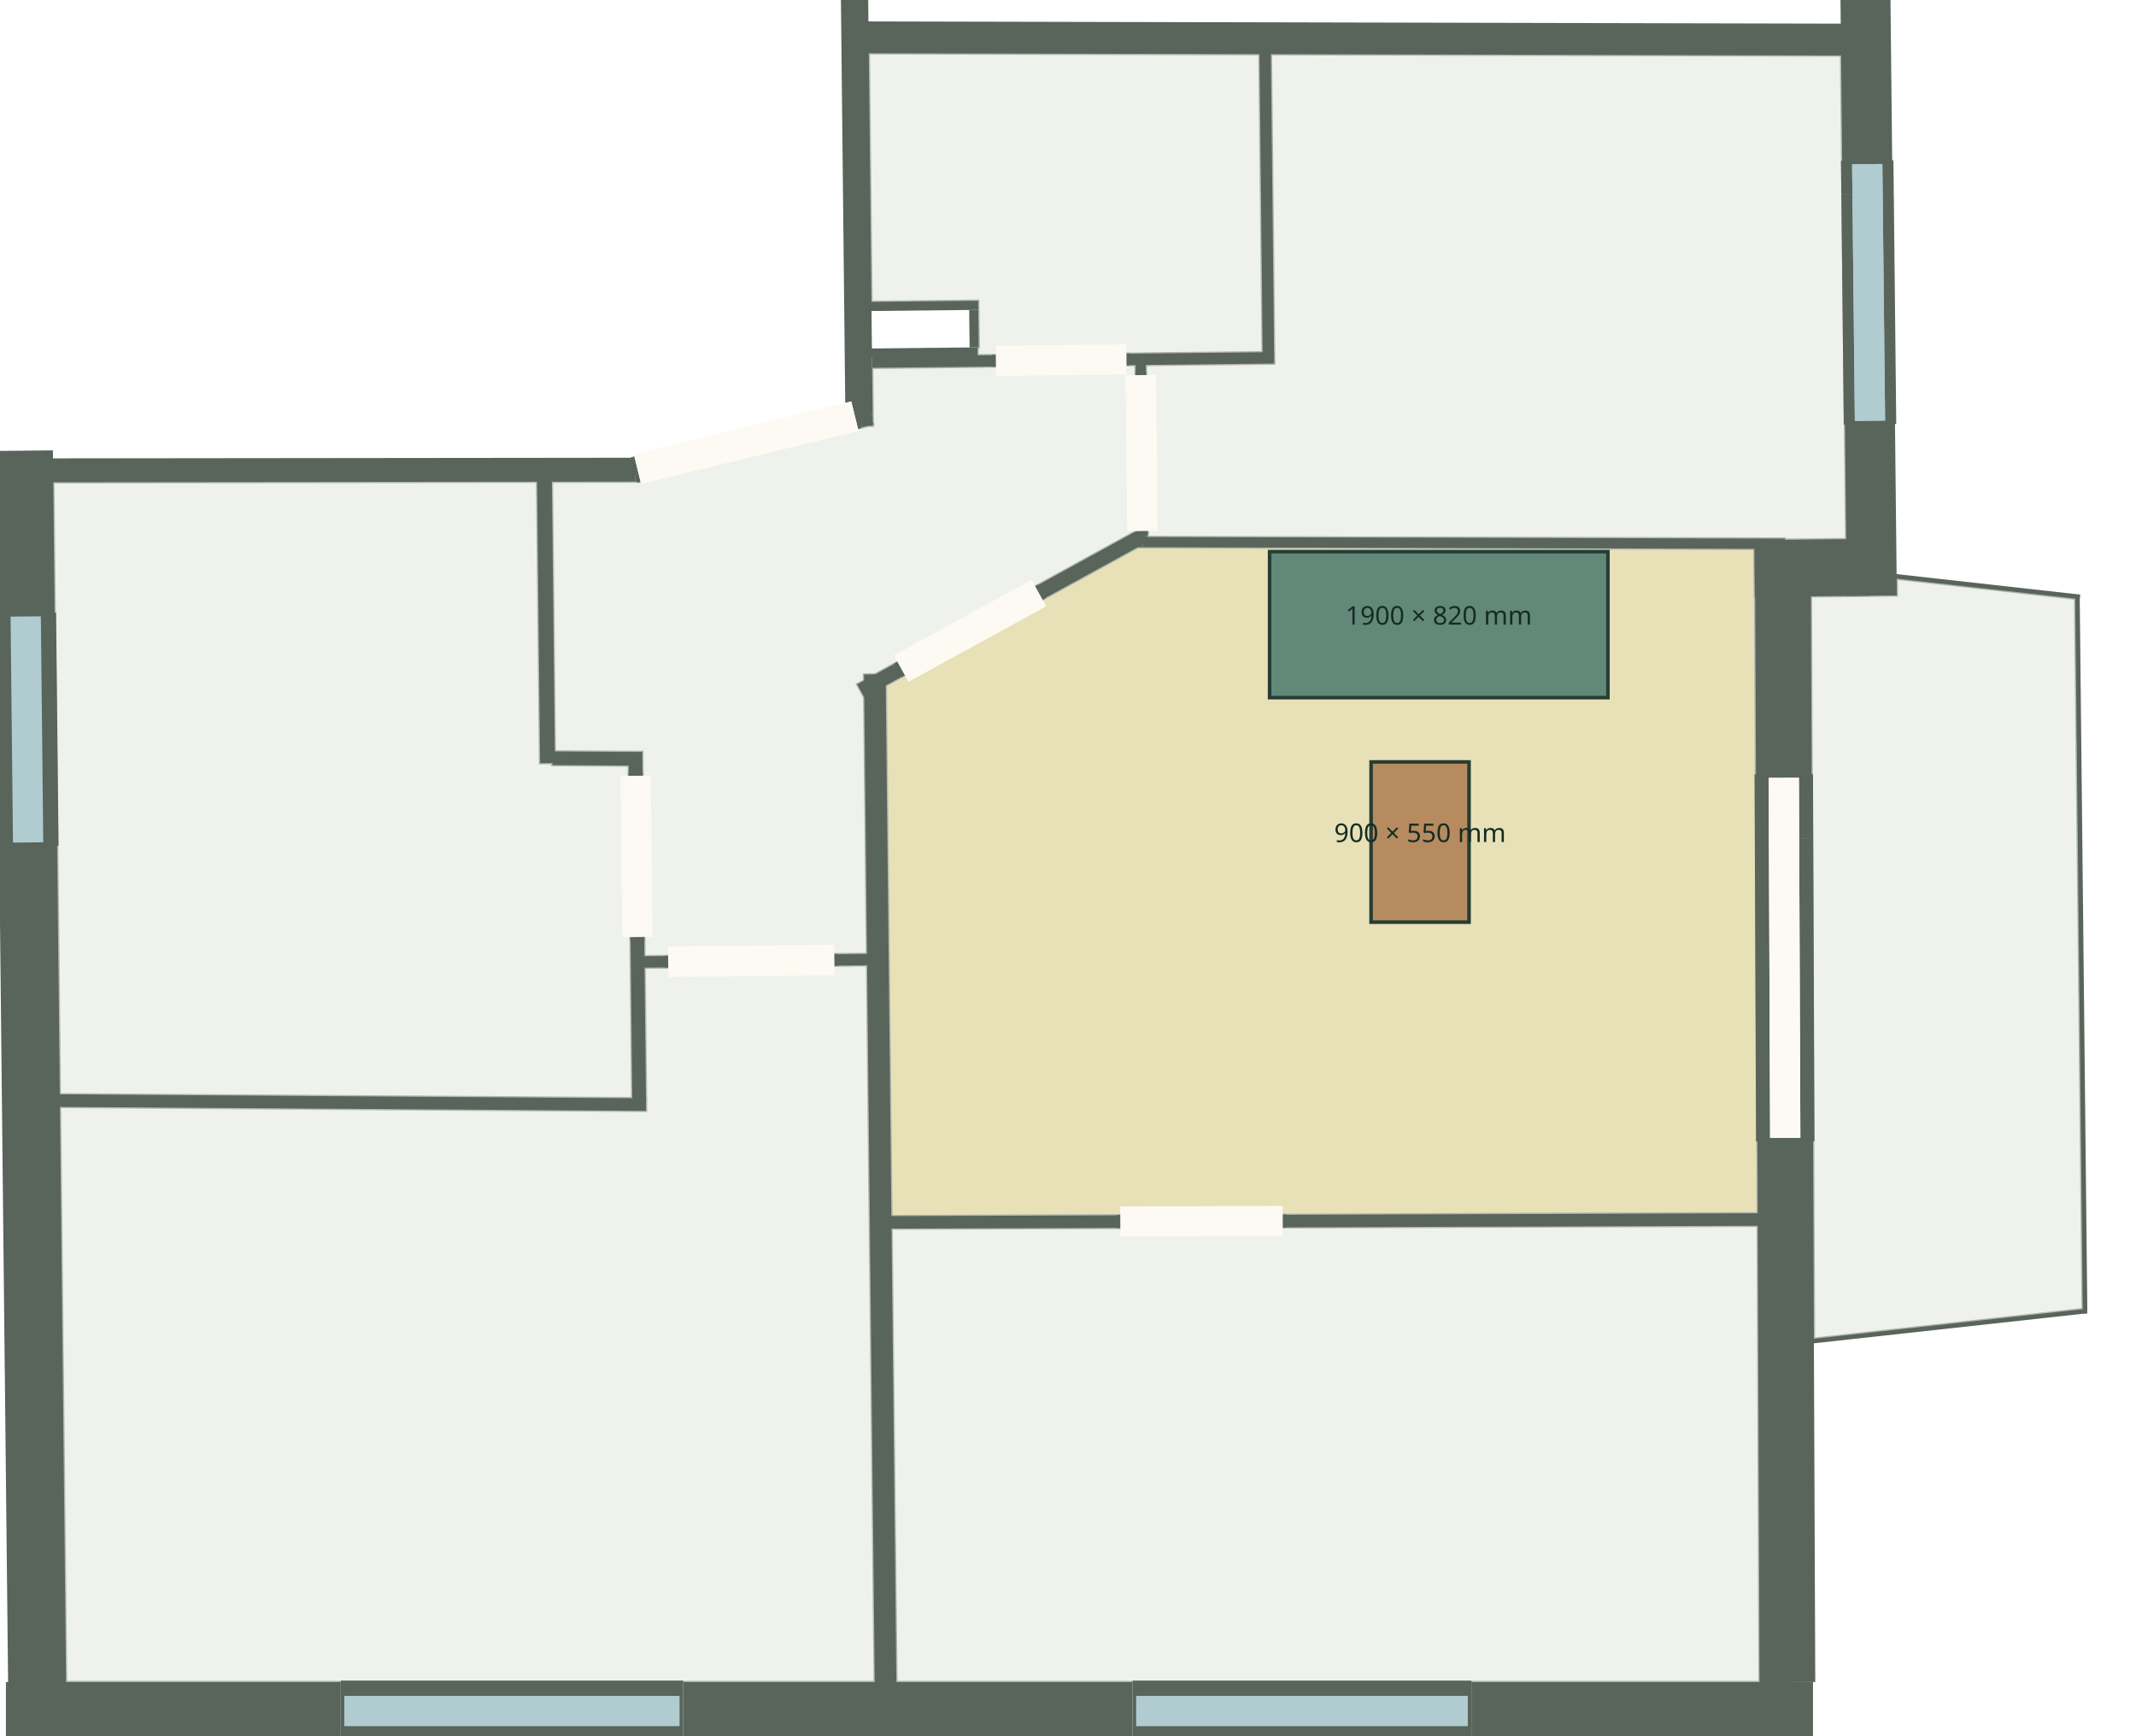
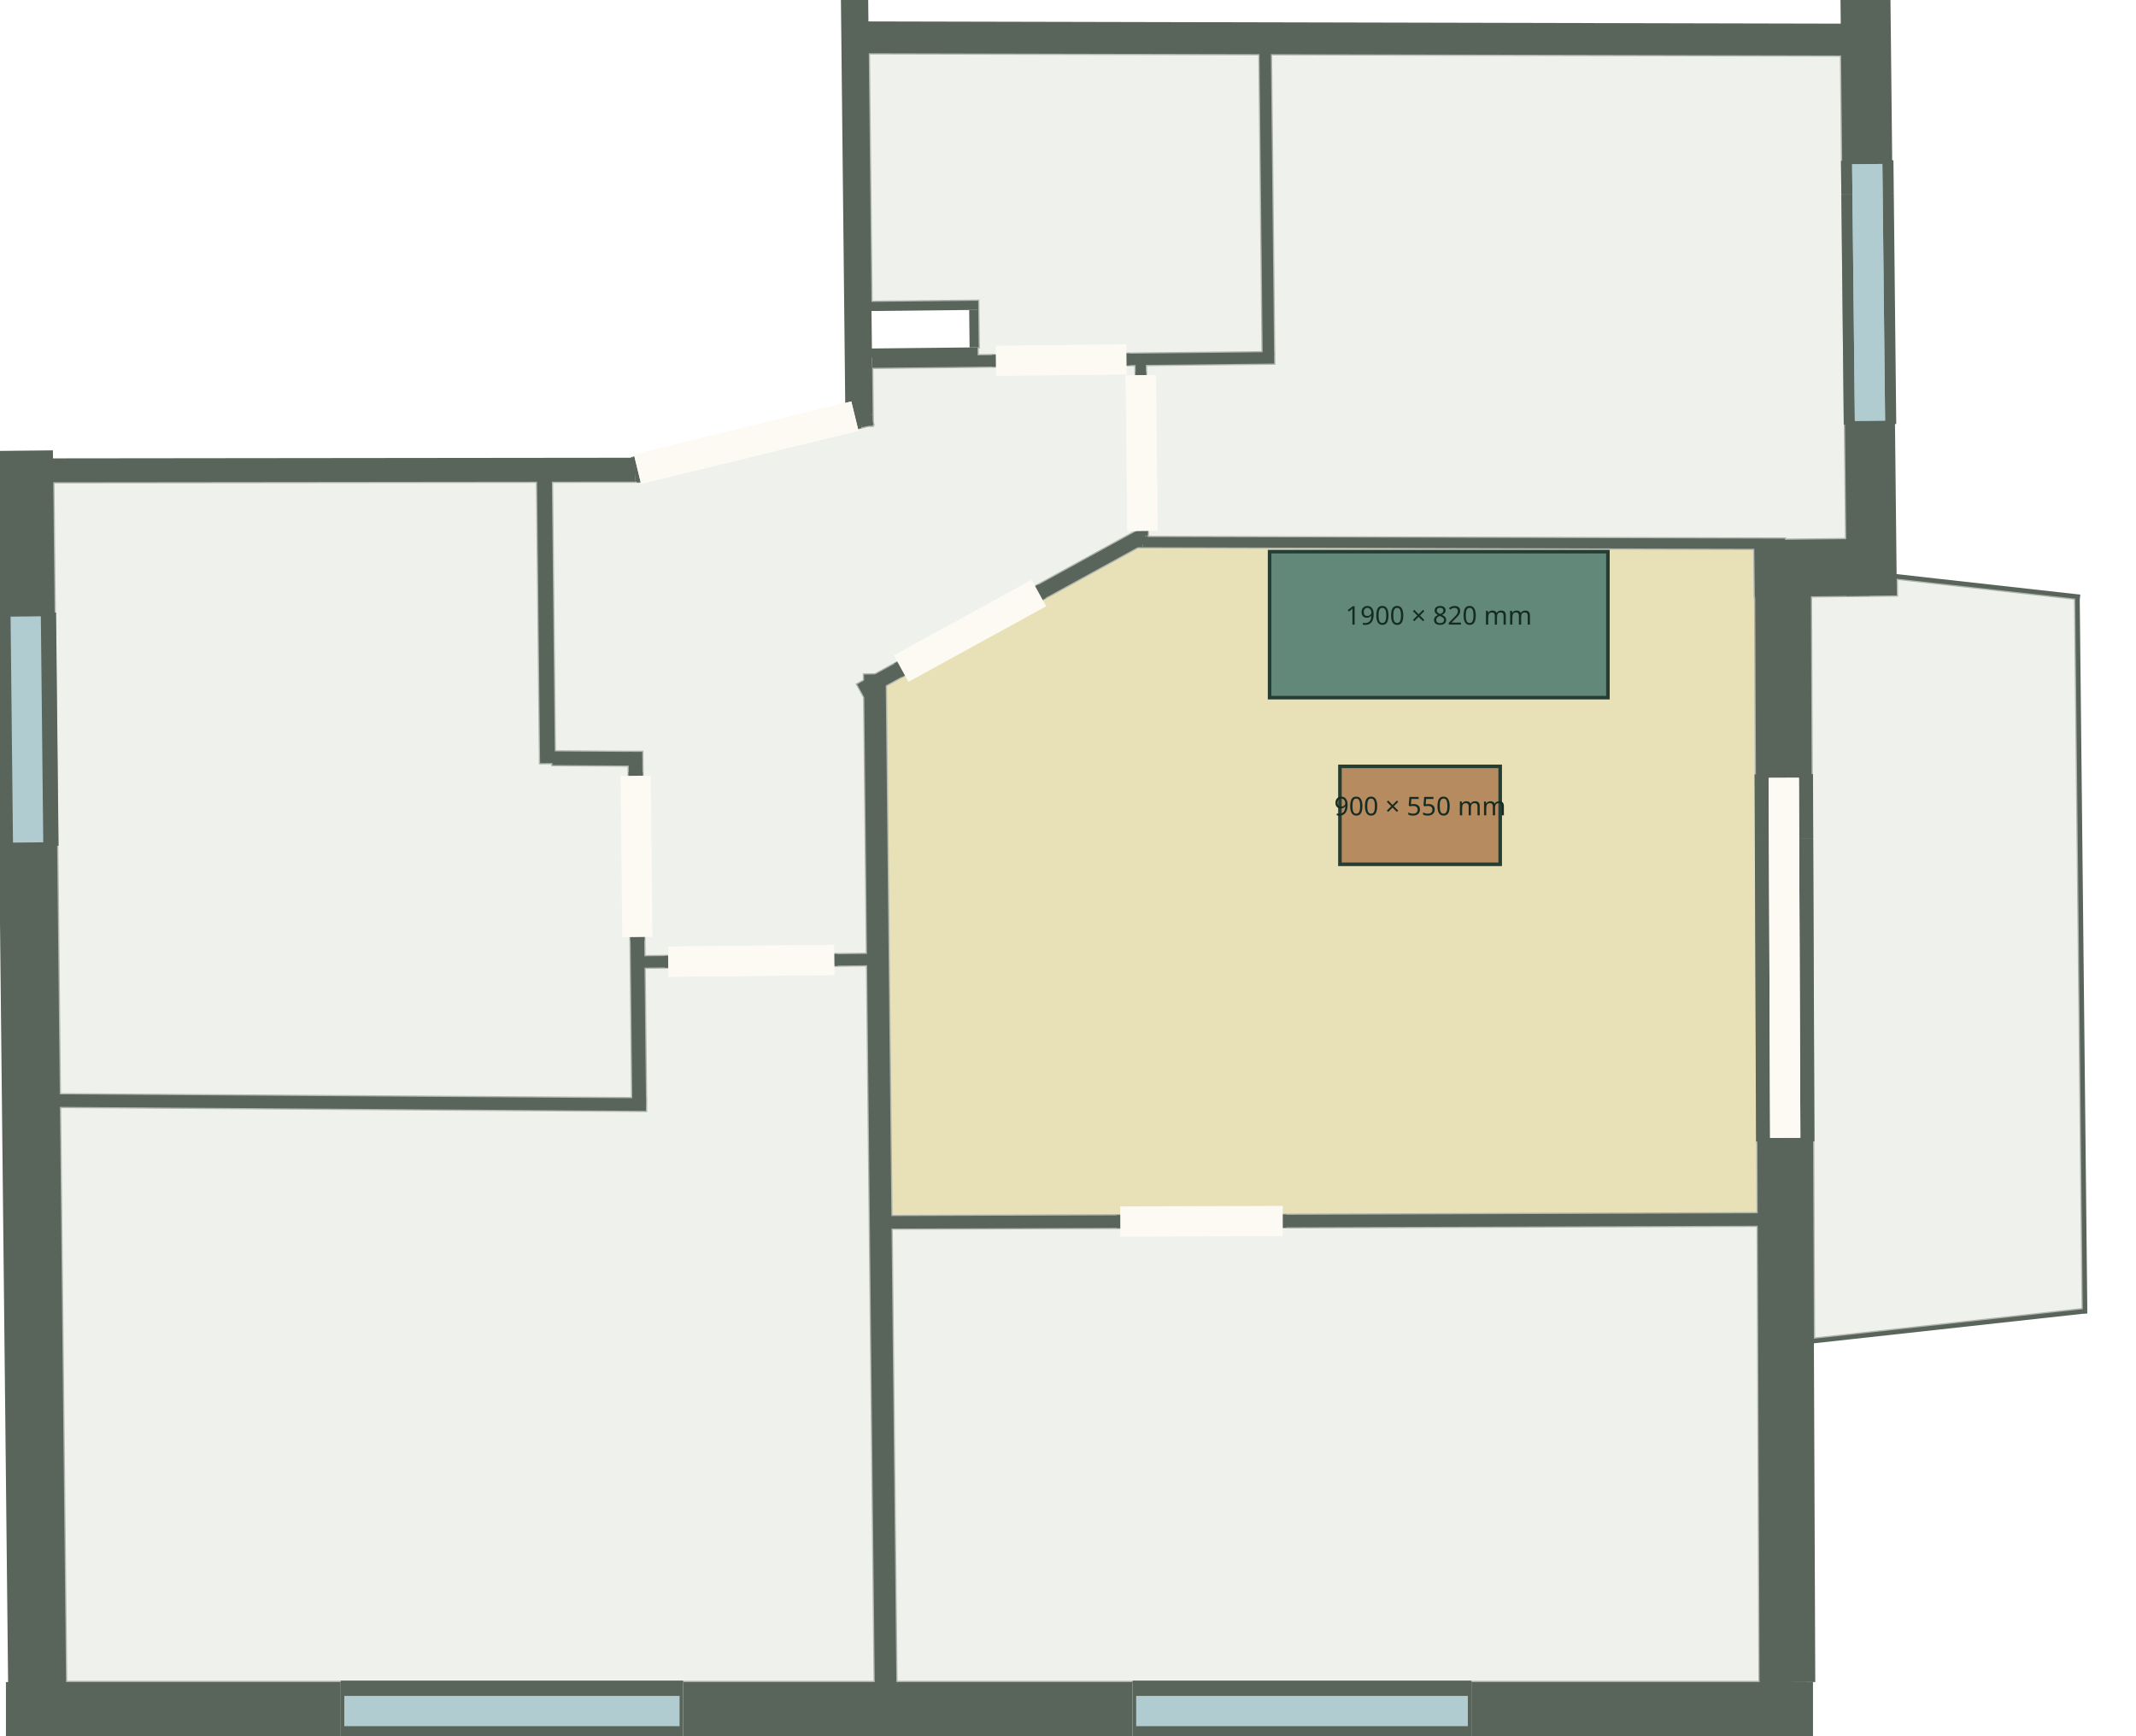
<svg xmlns="http://www.w3.org/2000/svg" viewBox="-300 -300 11995.69 9746.263" role="img">
  <polygon points="4734.840,9146.263 4707.712,6601.077 9570.554,6585.203 9580.886,9146.263" fill="#eff1ed" stroke="#b0b6af" stroke-width="12" />
  <polygon points="6772.366,5.007 6790.193,1677.534 5191.250,1694.576 5190.796,1651.928 5197.174,1651.860 5194.365,1388.352 4594.810,1394.742 4579.944,0.000" fill="#eff1ed" stroke="#b0b6af" stroke-width="12" />
  <polygon points="10352.480,2951.184 11353.171,3062.930 11395.690,7052.128 9887.660,7217.746 9870.847,3050.074 10353.480,3044.930" fill="#eff1ed" stroke="#b0b6af" stroke-width="12" />
  <polygon points="9554.198,3053.449 9556.306,3053.427 9570.263,6513.039 4706.943,6528.914 4675.198,3550.530 6089.710,2774.292 9551.318,2783.272" fill="#e8e1b7" stroke="#b0b6af" stroke-width="12" />
  <polygon points="3328.415,5867.754 3320.612,5135.648 4568.750,5122.344 4611.639,9146.263 71.806,9146.263 37.393,5917.557 3328.661,5939.922 3329.151,5867.759" fill="#eff1ed" stroke="#b0b6af" stroke-width="12" />
  <polygon points="2801.337,3986.587 2801.261,3997.791 3229.968,4000.704 3249.862,5867.220 36.623,5845.385 0.000,2409.304 2715.414,2406.389 2732.265,3987.323" fill="#eff1ed" stroke="#b0b6af" stroke-width="12" />
  <polygon points="6076.529,1750.930 6086.423,2679.227 4614.746,3486.835 4551.325,3487.511 4551.687,3521.440 4512.445,3542.975 4552.698,3616.327 4568.049,5056.562 3319.911,5069.865 3307.674,3921.779 3255.657,3922.334 2816.467,3919.349 2800.340,2406.297 3289.721,2405.772 3289.771,2405.974 4575.431,2092.258 4602.241,2091.972 4602.175,2085.732 4605.435,2084.936 4602.017,2070.926 4598.774,1766.681" fill="#eff1ed" stroke="#b0b6af" stroke-width="12" />
  <polygon points="6838.157,5.157 10038.483,12.465 10067.416,2727.030 9724.919,2730.680 9724.935,2724.315 6146.216,2715.031 6135.933,1750.297 6856.676,1742.615" fill="#eff1ed" stroke="#b0b6af" stroke-width="12" />
  <polyline points="10141.276,-77.601 4572.758,-90.317" fill="none" stroke="#59645b" stroke-width="178.601" />
  <polyline points="3327.906,5903.834 4.723,5881.252" fill="none" stroke="#59645b" stroke-width="70.165" />
  <polyline points="3306.505,5102.903 4137.608,5094.045" fill="none" stroke="#59645b" stroke-width="63.786" />
  <polyline points="4137.608,5094.045 4594.913,5089.170" fill="none" stroke="#59645b" stroke-width="63.786" />
  <polyline points="10341.493,2936.115 11366.798,3050.609" fill="none" stroke="#59645b" stroke-width="25.515" />
  <polyline points="11366.798,3050.609 11381.124,3052.208" fill="none" stroke="#59645b" stroke-width="25.515" />
  <polyline points="5170.650,1651.143 5168.407,1440.661" fill="none" stroke="#59645b" stroke-width="51.029" />
  <polyline points="5190.057,1676.452 4584.123,1682.910" fill="none" stroke="#59645b" stroke-width="51.029" />
  <polyline points="3289.354,5887.700 3268.415,3923.198" fill="none" stroke="#59645b" stroke-width="76.543" />
  <polyline points="3273.872,2336.600 3599.628,2257.112" fill="none" stroke="#59645b" stroke-width="147.346" />
  <polyline points="3599.628,2257.112 4524.049,2031.543" fill="none" stroke="#59645b" stroke-width="140.33" />
  <polyline points="4524.049,2031.543 4587.594,2016.037" fill="none" stroke="#59645b" stroke-width="140.33" />
  <polyline points="10170.212,-889.053 10188.110,790.215" fill="none" stroke="#59645b" stroke-width="280.659" />
  <polyline points="10188.110,790.215 10212.147,3045.436" fill="none" stroke="#59645b" stroke-width="280.659" />
  <polyline points="4492.790,-901.192 4524.049,2031.543" fill="none" stroke="#59645b" stroke-width="153.087" />
  <polyline points="4524.049,2031.543 4524.691,2091.798" fill="none" stroke="#59645b" stroke-width="153.087" />
  <polyline points="-165.564,2231.096 -91.530,9177.015" fill="none" stroke="#59645b" stroke-width="325.31" />
  <polyline points="9868.927,7233.643 11409.580,7064.443" fill="none" stroke="#59645b" stroke-width="25.515" />
  <polyline points="11409.580,7064.443 11416.008,7063.737" fill="none" stroke="#59645b" stroke-width="25.515" />
  <polyline points="4674.590,9272.932 4613.442,3535.985" fill="none" stroke="#59645b" stroke-width="121.194" />
  <polyline points="4613.442,3535.985 4612.929,3487.855" fill="none" stroke="#59645b" stroke-width="121.194" />
  <polyline points="-27.730,2341.358 3268.878,2337.819" fill="none" stroke="#59645b" stroke-width="133.951" />
  <polyline points="3268.878,2337.819 3289.149,2337.797" fill="none" stroke="#59645b" stroke-width="133.951" />
  <polyline points="10197.691,2886.116 9553.488,2892.982" fill="none" stroke="#59645b" stroke-width="318.931" />
  <polyline points="4597.423,1733.801 6105.881,1717.723" fill="none" stroke="#59645b" stroke-width="63.786" />
  <polyline points="6105.881,1717.723 6855.325,1709.735" fill="none" stroke="#59645b" stroke-width="63.786" />
  <polyline points="6127.456,2705.144 6116.469,2711.173" fill="none" stroke="#59645b" stroke-width="82.922" />
  <polyline points="6116.469,2711.173 4613.442,3535.985" fill="none" stroke="#59645b" stroke-width="82.922" />
  <polyline points="4613.442,3535.985 4533.749,3579.718" fill="none" stroke="#59645b" stroke-width="82.922" />
  <polyline points="11366.680,3039.510 11366.798,3050.609" fill="none" stroke="#59645b" stroke-width="25.515" />
  <polyline points="11366.798,3050.609 11409.580,7064.443" fill="none" stroke="#59645b" stroke-width="25.515" />
  <polyline points="11409.580,7064.443 11409.713,7076.945" fill="none" stroke="#59645b" stroke-width="25.515" />
  <polyline points="6068.923,2744.534 6116.826,2744.659" fill="none" stroke="#59645b" stroke-width="57.408" />
  <polyline points="6116.826,2744.659 9723.859,2754.016" fill="none" stroke="#59645b" stroke-width="57.408" />
  <polyline points="4587.714,1421.334 5193.648,1414.876" fill="none" stroke="#59645b" stroke-width="51.029" />
  <polyline points="-266.693,9309.918 1613.683,9309.918" fill="none" stroke="#59645b" stroke-width="325.31" />
  <polyline points="1613.683,9309.918 3536.492,9309.918" fill="none" stroke="#59645b" stroke-width="341.575" />
  <polyline points="3536.492,9309.918 6060.625,9309.918" fill="none" stroke="#59645b" stroke-width="325.31" />
  <polyline points="6060.625,9309.918 7963.299,9309.918" fill="none" stroke="#59645b" stroke-width="341.575" />
  <polyline points="7963.299,9309.918 9881.687,9309.918" fill="none" stroke="#59645b" stroke-width="325.31" />
  <polyline points="9713.260,2973.306 9719.059,4410.811" fill="none" stroke="#59645b" stroke-width="312.552" />
  <polyline points="9719.059,4410.811 9738.169,9147.757" fill="none" stroke="#59645b" stroke-width="312.552" />
  <polyline points="6805.147,-5.676 6823.298,1697.318" fill="none" stroke="#59645b" stroke-width="63.786" />
  <polyline points="2774.713,3985.871 2757.649,2384.929" fill="none" stroke="#59645b" stroke-width="82.922" />
  <polyline points="6105.881,1717.723 6109.108,2020.565" fill="none" stroke="#59645b" stroke-width="57.408" />
  <polyline points="6109.108,2020.565 6116.469,2711.173" fill="none" stroke="#59645b" stroke-width="57.408" />
  <polyline points="6116.469,2711.173 6116.826,2744.659" fill="none" stroke="#59645b" stroke-width="57.408" />
  <polyline points="6116.826,2744.659 6116.894,2751.000" fill="none" stroke="#59645b" stroke-width="57.408" />
  <polyline points="4668.315,6565.123 9720.152,6548.632" fill="none" stroke="#59645b" stroke-width="70.165" />
  <polyline points="3255.399,3961.605 2802.527,3958.527" fill="none" stroke="#59645b" stroke-width="76.543" />
  <polyline points="3433.226,5101.552 4137.608,5094.045" fill="none" stroke="#59645b" stroke-width="66.975" />
  <polyline points="4137.608,5094.045 4404.776,5091.197" fill="none" stroke="#59645b" stroke-width="66.975" />
  <polyline points="5551.910,3020.985 4743.248,3464.752" fill="none" stroke="#59645b" stroke-width="87.068" />
  <polyline points="-141.896,4451.592 -155.851,3142.322" fill="none" stroke="#59645b" stroke-width="341.575" />
  <polyline points="3269.630,4037.108 3279.710,4982.850" fill="none" stroke="#59645b" stroke-width="80.371" />
  <polyline points="3260.666,2339.823 3268.878,2337.819" fill="none" stroke="#59645b" stroke-width="147.346" />
  <polyline points="3268.878,2337.819 3599.628,2257.112" fill="none" stroke="#59645b" stroke-width="147.346" />
  <polyline points="3599.628,2257.112 4520.468,2032.417" fill="none" stroke="#59645b" stroke-width="147.346" />
  <polyline points="6116.365,2701.420 6109.108,2020.565" fill="none" stroke="#59645b" stroke-width="60.278" />
  <polyline points="6109.108,2020.565 6106.625,1787.527" fill="none" stroke="#59645b" stroke-width="60.278" />
  <polyline points="9717.598,4048.550 9719.059,4410.811" fill="none" stroke="#59645b" stroke-width="328.18" />
  <polyline points="9719.059,4410.811 9725.917,6110.804" fill="none" stroke="#59645b" stroke-width="328.18" />
  <polyline points="10186.101,601.701 10188.110,790.215" fill="none" stroke="#59645b" stroke-width="294.692" />
  <polyline points="10188.110,790.215 10201.891,2083.184" fill="none" stroke="#59645b" stroke-width="294.692" />
  <polyline points="6046.335,1718.357 5272.668,1726.603" fill="none" stroke="#59645b" stroke-width="66.975" />
  <polyline points="5971.471,6560.869 6923.940,6557.760" fill="none" stroke="#59645b" stroke-width="73.673" />
  <polyline points="3453.224,5101.339 4384.777,5091.410" stroke="#fcfaf2" stroke-width="170" />
  <polyline points="3453.224,5101.339 4384.777,5091.410" stroke="#fcfaf2" stroke-width="170" />
  <polyline points="7943.299,9309.918 6080.625,9309.918" stroke="#b0ccd0" stroke-width="170" />
  <polyline points="5534.377,3030.606 4760.781,3455.130" stroke="#fcfaf2" stroke-width="170" />
  <polyline points="1633.683,9309.918 3516.492,9309.918" stroke="#b0ccd0" stroke-width="170" />
  <polyline points="-142.109,4431.593 -155.638,3162.321" stroke="#b0ccd0" stroke-width="170" />
  <polyline points="3269.843,4057.106 3279.497,4962.851" stroke="#fcfaf2" stroke-width="170" />
  <polyline points="3280.096,2335.082 4501.038,2037.158" stroke="#fcfaf2" stroke-width="170" />
  <polyline points="3280.096,2335.082 4501.038,2037.158" stroke="#fcfaf2" stroke-width="170" />
  <polyline points="6116.152,2681.421 6106.838,1807.526" stroke="#fcfaf2" stroke-width="170" />
  <polyline points="6116.152,2681.421 6106.838,1807.526" stroke="#fcfaf2" stroke-width="170" />
  <polyline points="9717.678,4068.550 9725.837,6090.804" stroke="#fcfaf2" stroke-width="170" />
  <polyline points="9717.678,4068.550 9725.837,6090.804" stroke="#fcfaf2" stroke-width="170" />
  <polyline points="10186.314,621.699 10201.678,2063.185" stroke="#b0ccd0" stroke-width="170" />
  <polyline points="10186.314,621.699 10201.678,2063.185" stroke="#b0ccd0" stroke-width="170" />
  <polyline points="6026.336,1718.570 5292.667,1726.390" stroke="#fcfaf2" stroke-width="170" />
  <polyline points="5991.471,6560.804 6903.941,6557.825" stroke="#fcfaf2" stroke-width="170" />
  <polygon points="6830.000,2798.263 8730.000,2798.263 8730.000,3618.263 6830.000,3618.263" fill="#628879" stroke="#263d34" stroke-width="20" />
  <text x="7780" y="3208.263" text-anchor="middle" font-family="sans-serif" font-size="145" fill="#152c23">1900 × 820 mm</text>
-   <polygon points="7400.000,4879.263 7400.000,3979.263 7950.000,3979.263 7950.000,4879.263" fill="#b68b60" stroke="#263d34" stroke-width="20" />
-   <text x="7675" y="4429.263" text-anchor="middle" font-family="sans-serif" font-size="145" fill="#152c23">900 × 550 mm</text>
+   <polygon points="7225.000,4004.263 8125.000,4004.263 8125.000,4554.263 7225.000,4554.263" fill="#b68b60" stroke="#263d34" stroke-width="20" />
+   <text x="7675" y="4279.263" text-anchor="middle" font-family="sans-serif" font-size="145" fill="#152c23">900 × 550 mm</text>
</svg>
